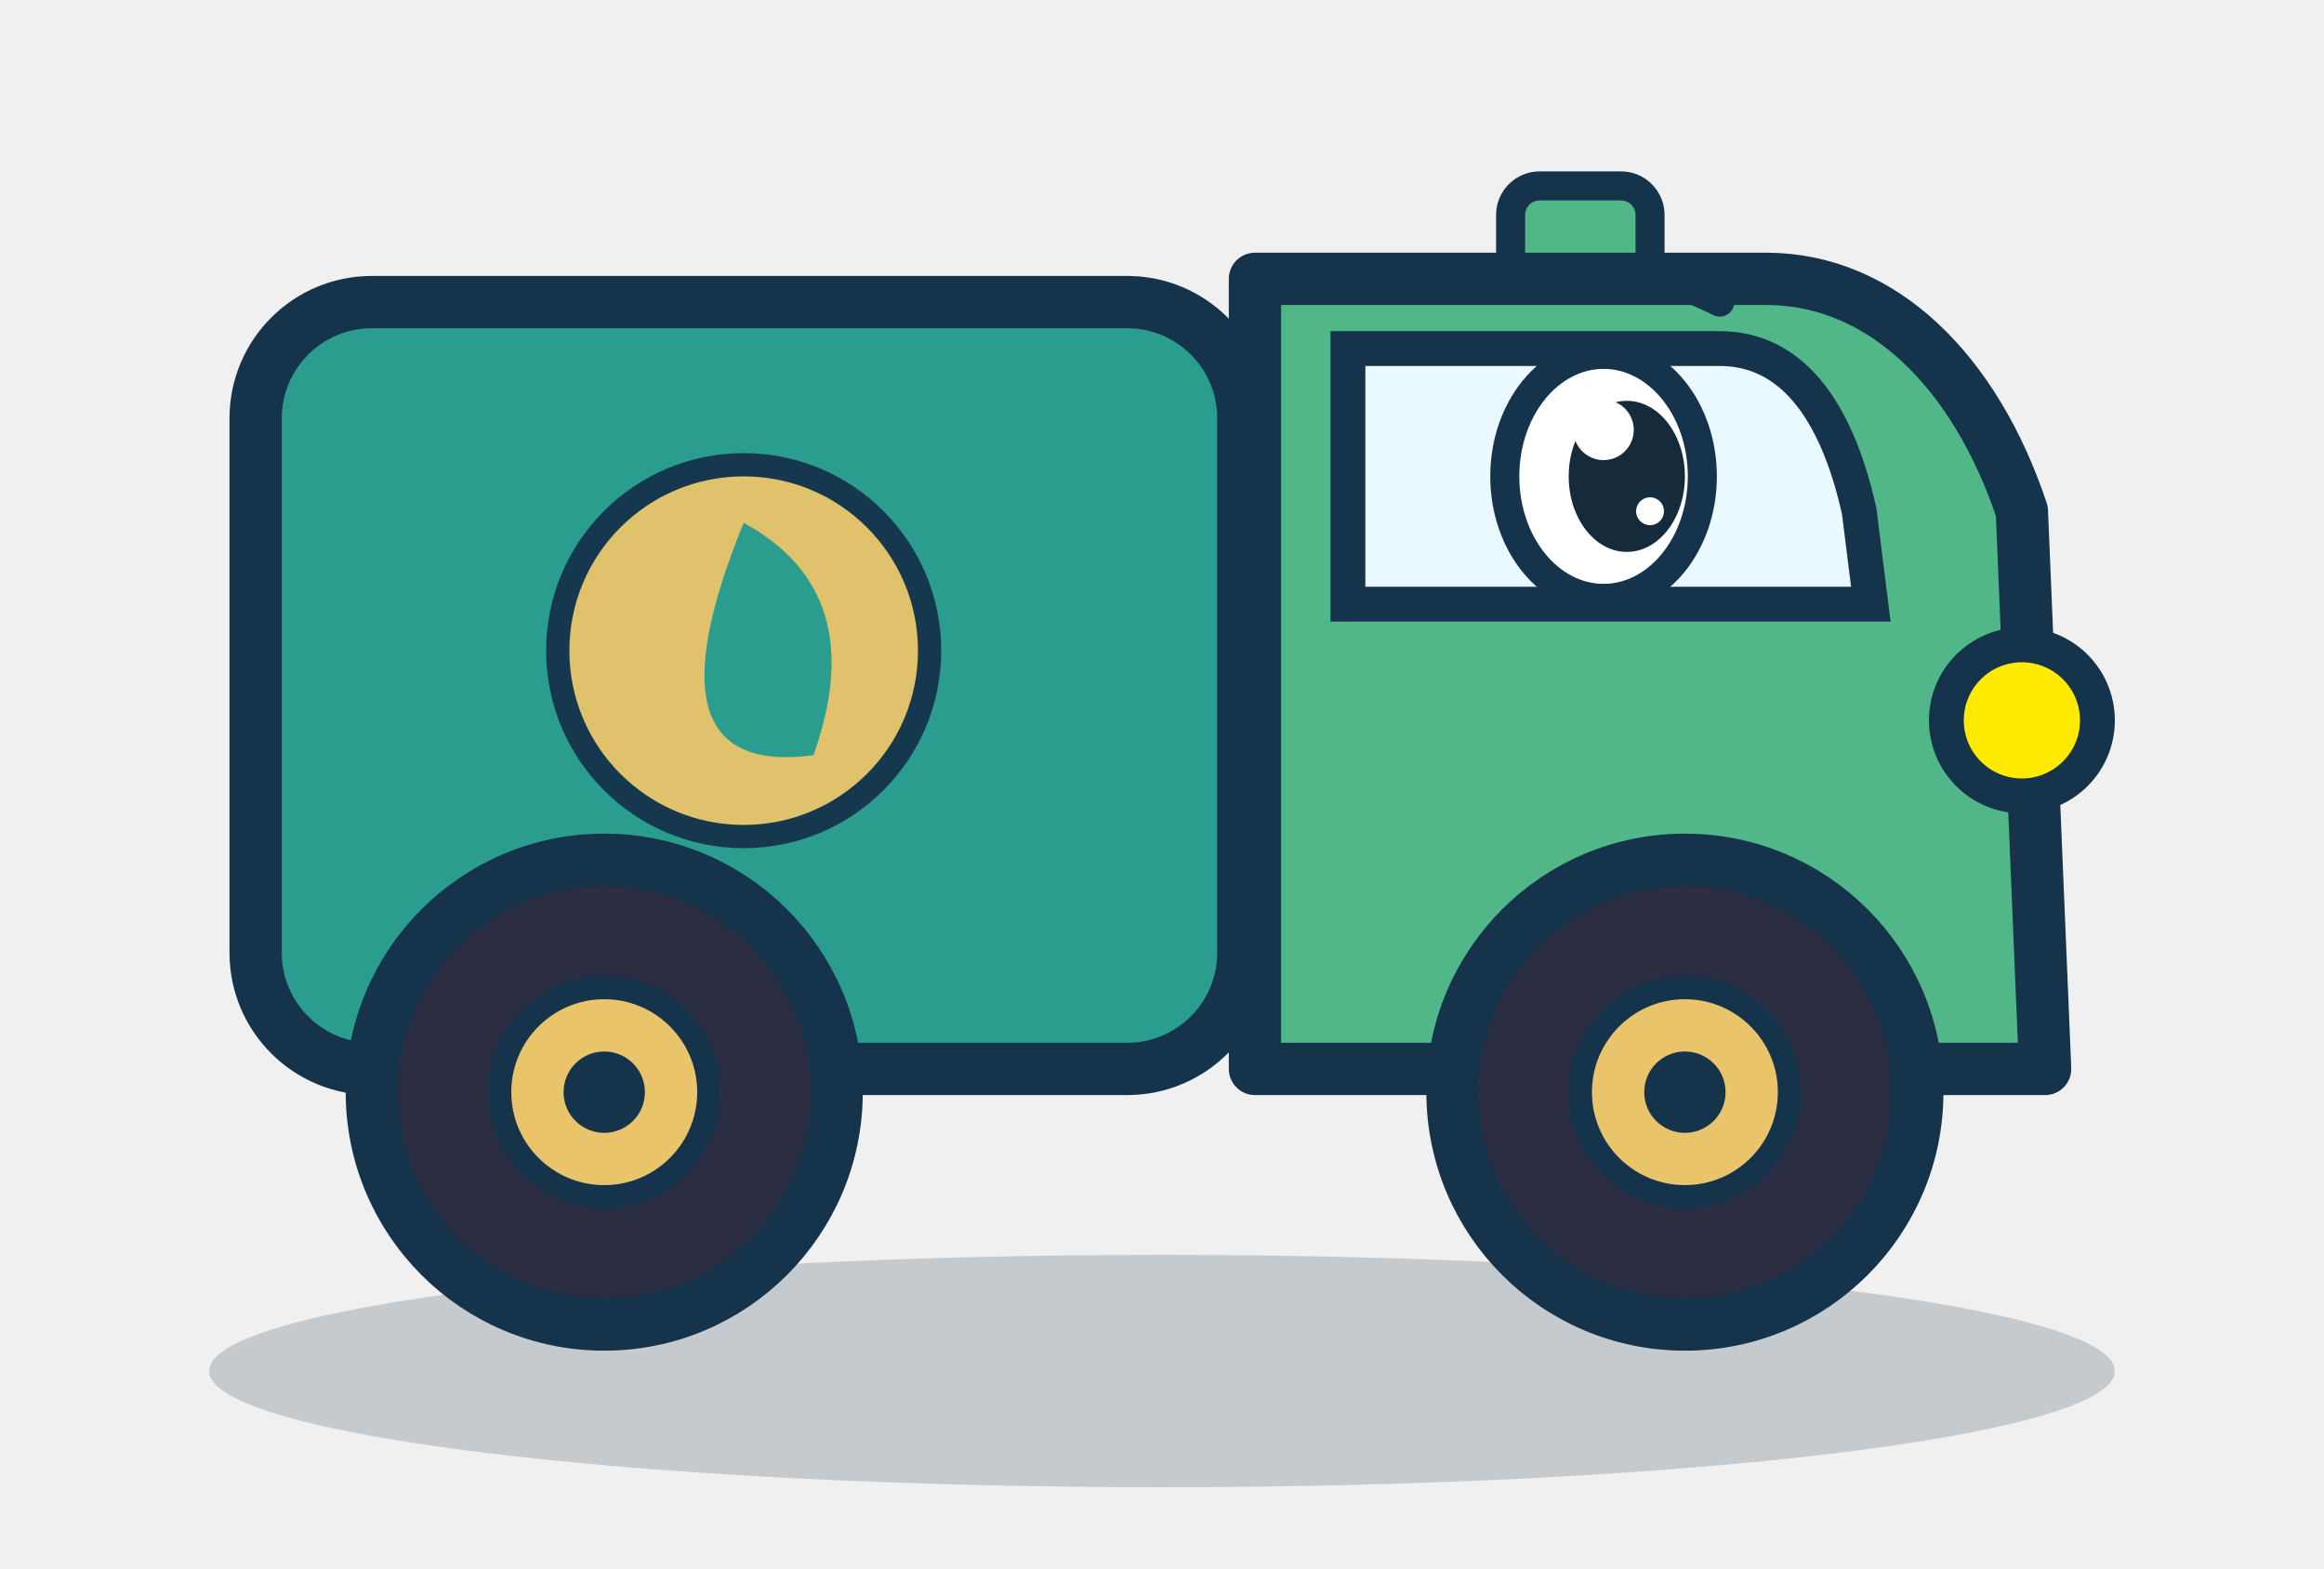
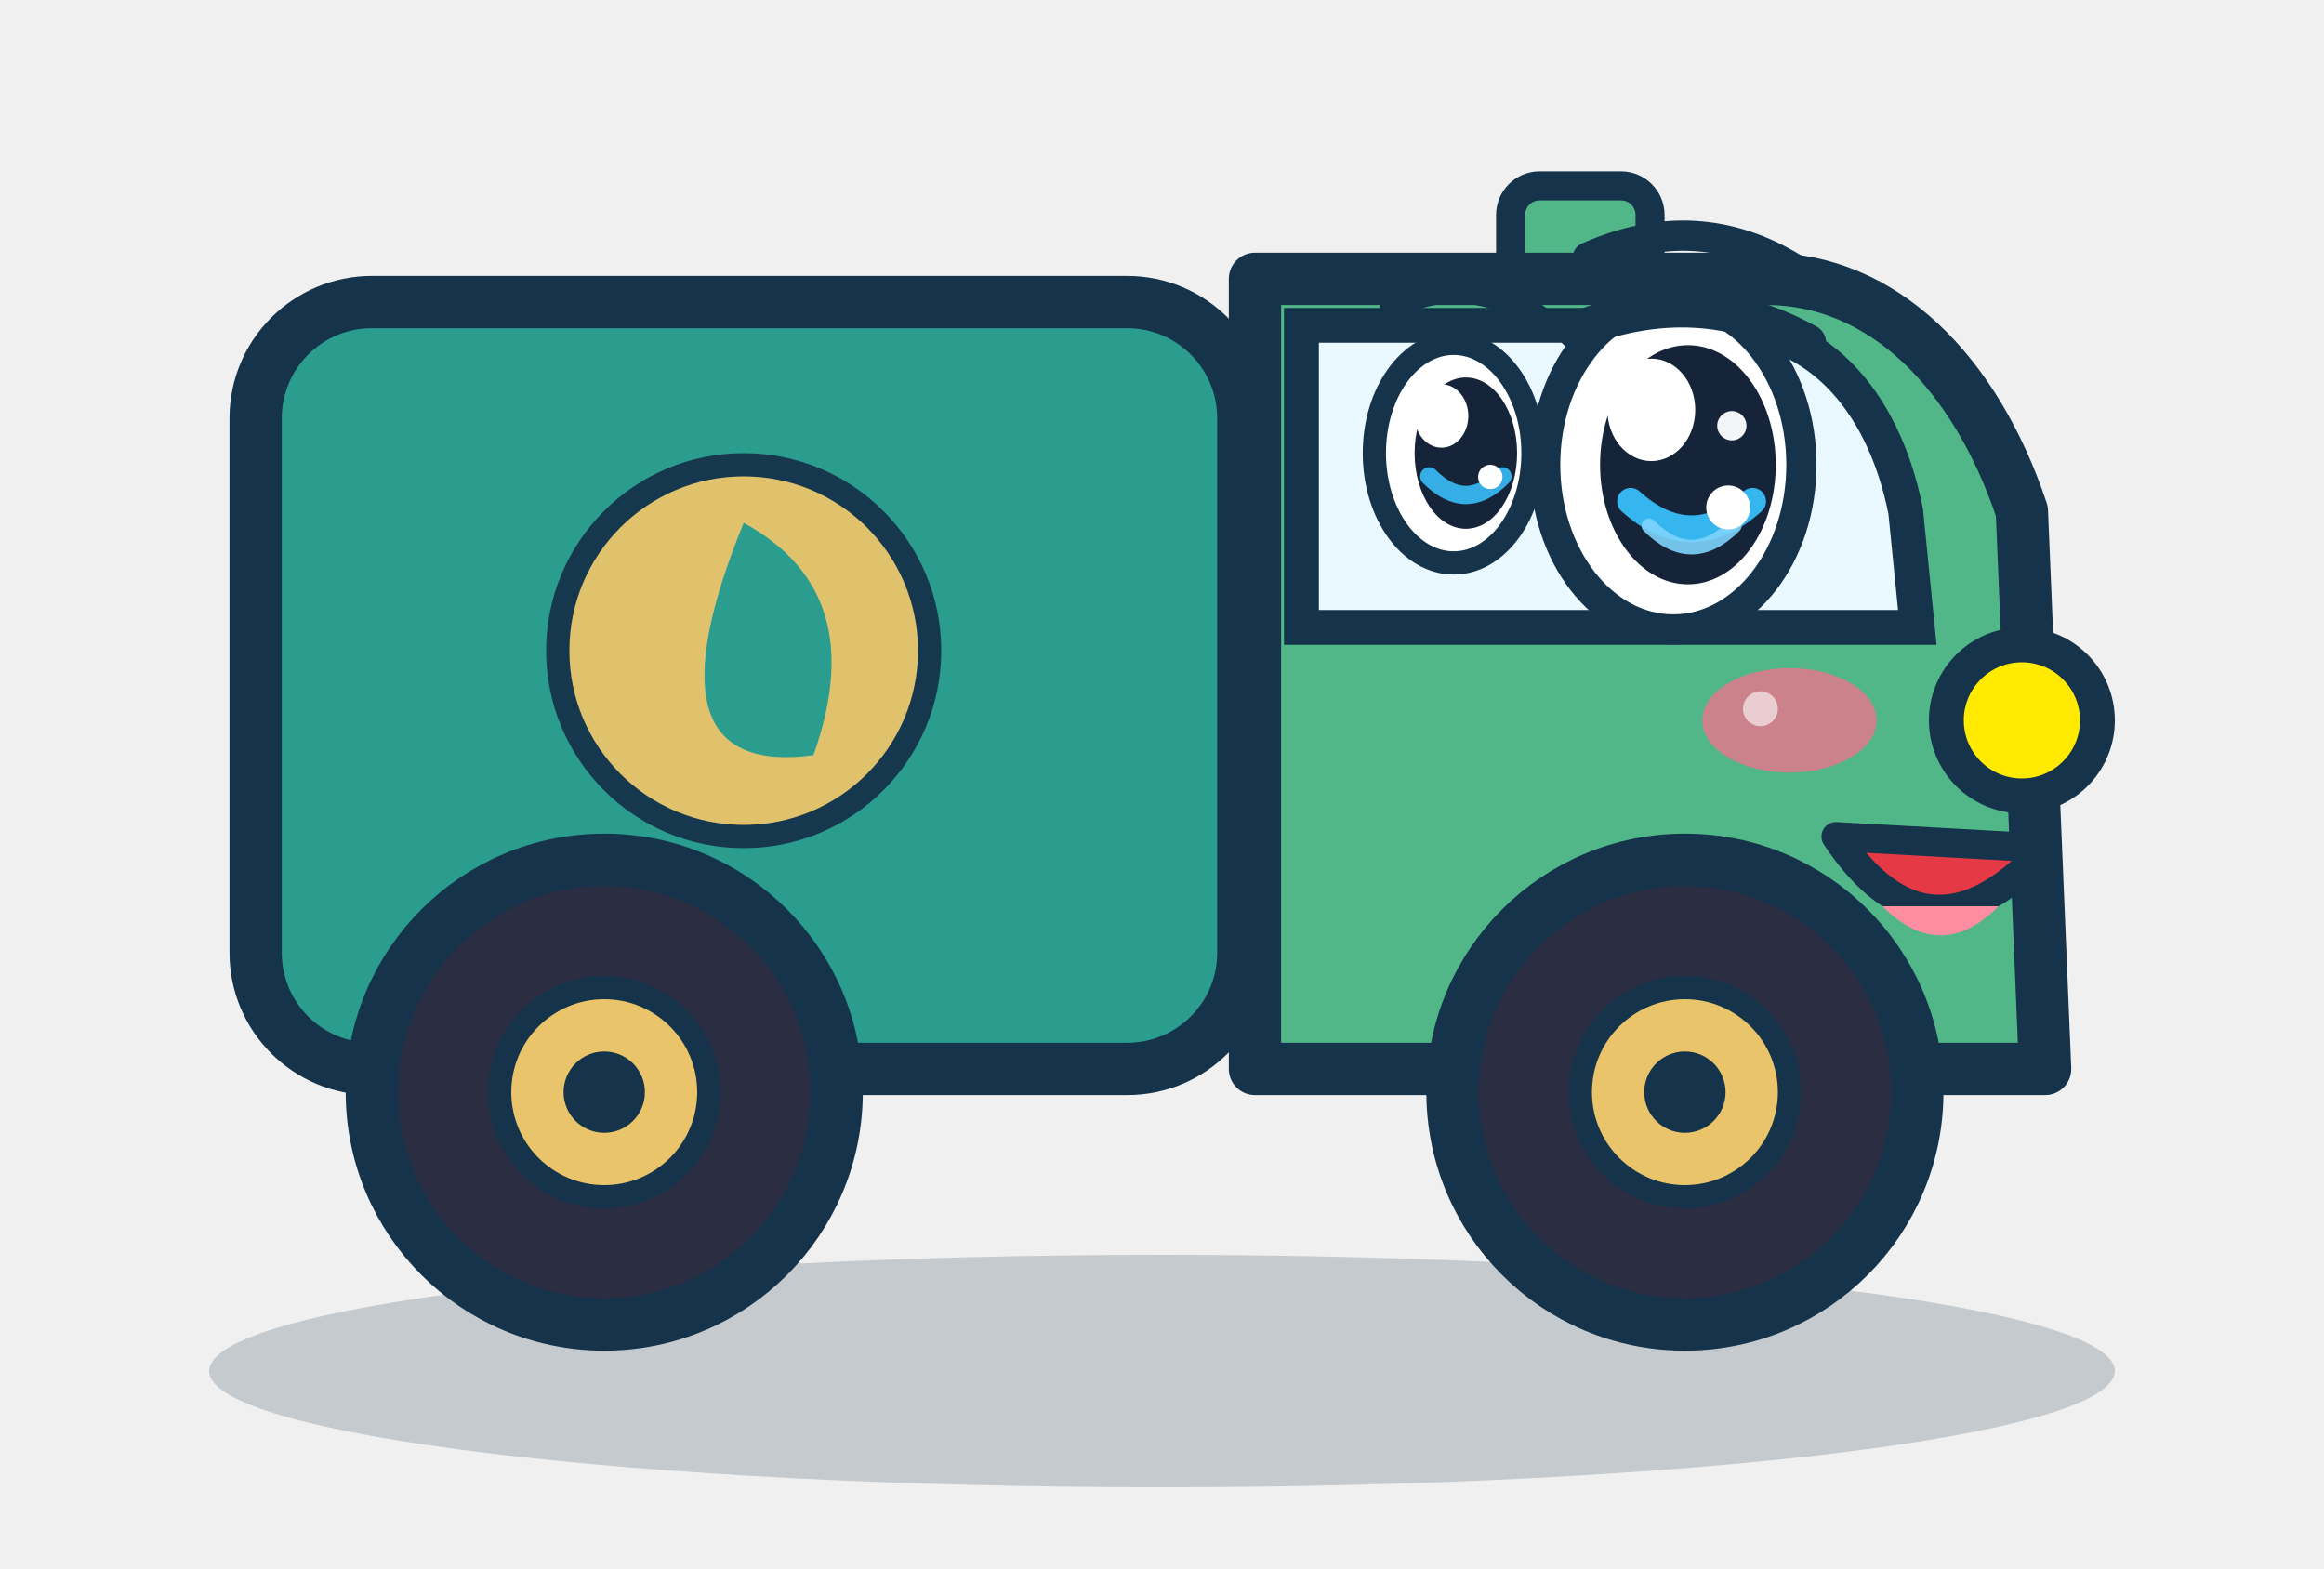
<svg xmlns="http://www.w3.org/2000/svg" viewBox="0 0 200 135" width="280" height="189">
  <ellipse cx="100" cy="118" rx="82" ry="10" fill="rgba(21, 51, 74, 0.2)" />
  <g transform="translate(0, 0)">
    <rect x="130" y="16" width="12" height="9" rx="2.5" fill="#52B788" stroke="#15334A" stroke-width="2.5" />
    <rect x="22" y="26" width="85" height="66" rx="10" fill="#2A9D8F" stroke="#15334A" stroke-width="4.5" />
    <circle cx="64" cy="56" r="16" fill="#E9C46A" opacity="0.95" stroke="#15334A" stroke-width="2" />
    <path d="M 64 45 Q 75 51 70 65 Q 55 67 64 45 Z" fill="#2A9D8F" />
    <path d="M 108 24 L 152 24 C 162 24 170 32 174 44 L 176 92 L 108 92 Z" fill="#52B788" stroke="#15334A" stroke-width="4.5" stroke-linejoin="round" />
-     <path d="M 116 30 L 148 30 C 154 30 158 35 160 44 L 161 52 L 116 52 Z" fill="#EAF8FF" stroke="#15334A" stroke-width="3" />
-     <ellipse cx="138" cy="41" rx="8.5" ry="10.5" fill="#FFFFFF" stroke="#15334A" stroke-width="2.5" />
-     <ellipse cx="140" cy="41" rx="5" ry="6.5" fill="#152B3C" />
-     <circle cx="138" cy="37" r="2.6" fill="#FFFFFF" />
-     <circle cx="142" cy="44" r="1.2" fill="#FFFFFF" />
-     <path d="M 128 25 Q 138 21 148 26" fill="none" stroke="#15334A" stroke-width="2.5" stroke-linecap="round" />
+     <path d="M 112 28 L 148 28 C 156 28 162 34 164 44 L 165 54 L 112 54 Z" fill="#EAF8FF" stroke="#15334A" stroke-width="3" />
+     <ellipse cx="125.1" cy="39" rx="6.825" ry="9.45" fill="#FFFFFF" stroke="#15334A" stroke-width="2" />
+     <ellipse cx="126.15" cy="39" rx="4.41" ry="6.51" fill="#152438" />
+     <path d="M 123 41 Q 126.15 44.2 129.3 41" fill="none" stroke="#38BDF8" stroke-width="1.575" stroke-linecap="round" opacity="0.9" />
+     <ellipse cx="124.05" cy="35.8" rx="2.31" ry="2.73" fill="#FFFFFF" />
+     <circle cx="128.25" cy="41.05" r="1.05" fill="#FFFFFF" />
+     <path d="M 119.85 26.35 Q 126.15 23.2 132.45 27.4" fill="none" stroke="#15334A" stroke-width="2.2" stroke-linecap="round" />
+     <ellipse cx="144" cy="40" rx="11.025" ry="14.175" fill="#FFFFFF" stroke="#15334A" stroke-width="2.6" />
+     <ellipse cx="145.26" cy="40" rx="7.56" ry="10.29" fill="#152438" />
+     <path d="M 140.325 43.15 Q 145.575 47.875 150.825 43.15" fill="none" stroke="#38BDF8" stroke-width="2.31" stroke-linecap="round" opacity="0.95" />
+     <path d="M 141.9 45.25 Q 145.575 48.925 149.25 45.25" fill="none" stroke="#7DD3FC" stroke-width="1.26" stroke-linecap="round" opacity="0.9" />
+     <ellipse cx="142.11" cy="35.275" rx="3.78" ry="4.41" fill="#FFFFFF" />
+     <circle cx="148.725" cy="43.675" r="1.89" fill="#FFFFFF" />
+     <circle cx="149.04" cy="36.64" r="1.26" fill="#FFFFFF" opacity="0.95" />
+     <path d="M 135.6 28.45 Q 146.1 24.25 155.55 29.5" fill="none" stroke="#15334A" stroke-width="3.2" stroke-linecap="round" />
+     <path d="M 136.65 22.15 Q 146.1 17.95 154.5 23.2" fill="none" stroke="#15334A" stroke-width="2.6" stroke-linecap="round" />
+     <ellipse cx="154" cy="62" rx="7.5" ry="4.5" fill="#FF6B8B" opacity="0.7" />
+     <circle cx="151.5" cy="61" r="1.5" fill="#FFFFFF" opacity="0.6" />
+     <path d="M 158 72 Q 166 84 176 73 Z" fill="#E63946" stroke="#15334A" stroke-width="2.5" stroke-linejoin="round" />
+     <path d="M 162 78 Q 167 83 172 78 Z" fill="#FF8DA1" />
    <circle cx="174" cy="62" r="6.5" fill="#FFEA00" stroke="#15334A" stroke-width="3" />
    <circle cx="52" cy="94" r="20" fill="#2B2D42" stroke="#15334A" stroke-width="4.5" />
    <circle cx="52" cy="94" r="9" fill="#E9C46A" stroke="#15334A" stroke-width="2" />
    <circle cx="52" cy="94" r="3.5" fill="#15334A" />
    <circle cx="145" cy="94" r="20" fill="#2B2D42" stroke="#15334A" stroke-width="4.5" />
    <circle cx="145" cy="94" r="9" fill="#E9C46A" stroke="#15334A" stroke-width="2" />
    <circle cx="145" cy="94" r="3.5" fill="#15334A" />
  </g>
</svg>
